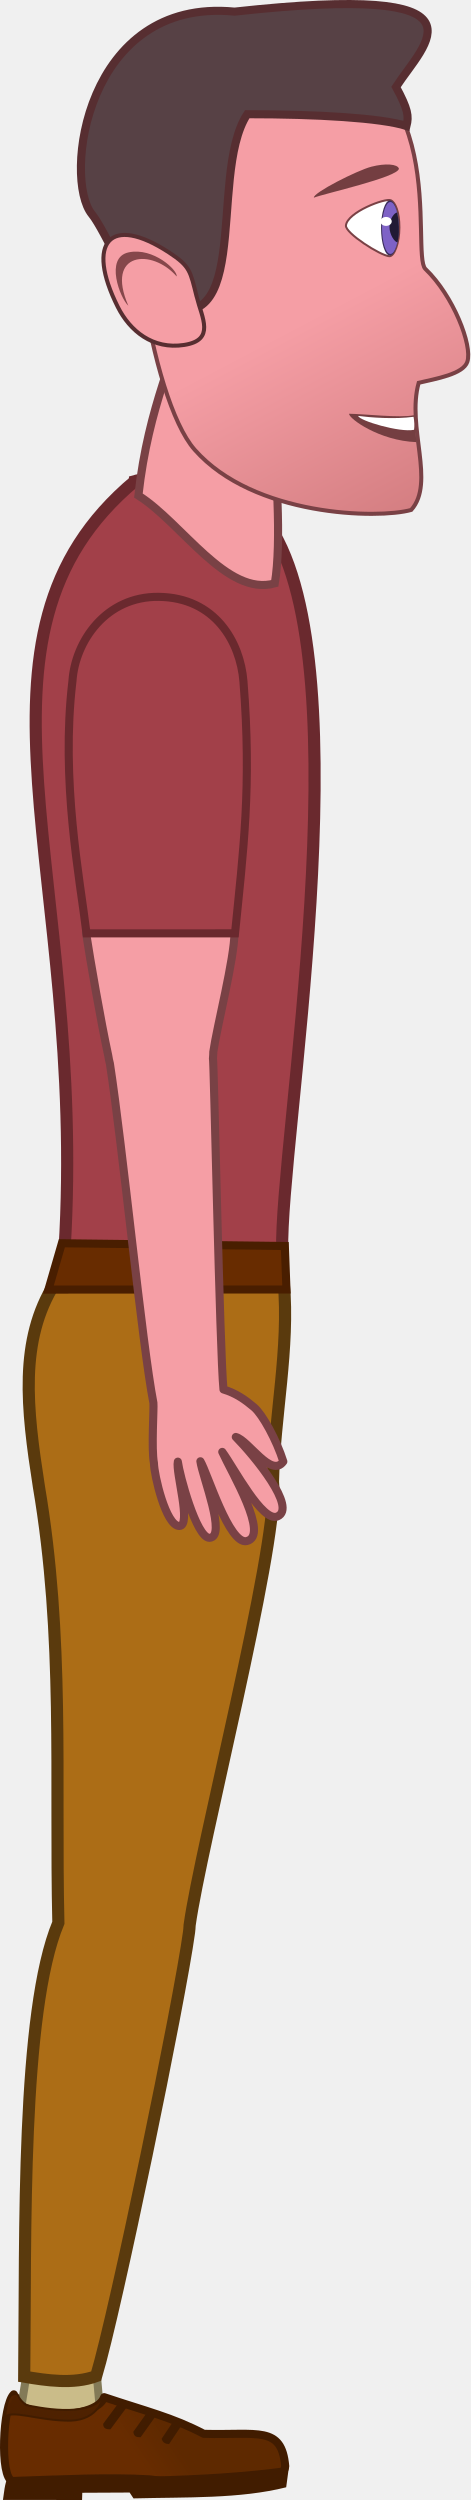
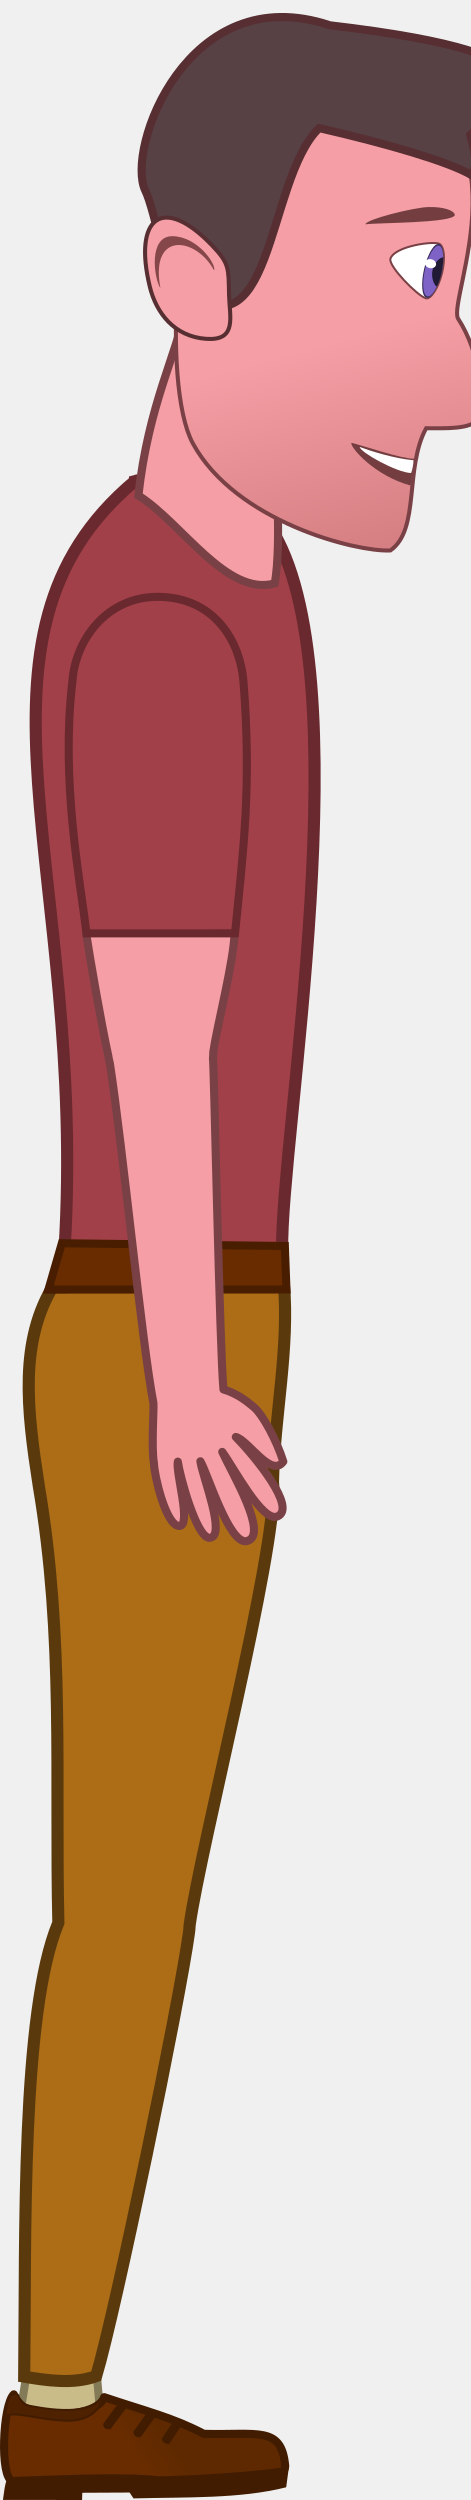
<svg xmlns="http://www.w3.org/2000/svg" xmlns:xlink="http://www.w3.org/1999/xlink" width="232.196" height="1234.36" viewBox="0 0 232.196 1234.36" version="1.1" id="svg1">
  <defs id="defs1">
    <linearGradient id="linearGradient50">
      <stop style="stop-color:#682c00;stop-opacity:1;" offset="0" id="stop50" />
      <stop style="stop-color:#5e2900;stop-opacity:1;" offset="1" id="stop51" />
    </linearGradient>
    <linearGradient id="linearGradient35">
      <stop style="stop-color:#562400;stop-opacity:1;" offset="0" id="stop35" />
      <stop style="stop-color:#4e2100;stop-opacity:1;" offset="1" id="stop37" />
    </linearGradient>
-     <linearGradient xlink:href="#linearGradient27" id="linearGradient42" x1="-252.826" y1="30.73" x2="-238.201" y2="58.511" gradientUnits="userSpaceOnUse" gradientTransform="matrix(3.779527,0,0,3.779527,1175.829,74.38877)" />
+     <linearGradient xlink:href="#linearGradient27" id="linearGradient42" x1="-252.826" y1="30.73" x2="-238.201" y2="58.511" gradientUnits="userSpaceOnUse" gradientTransform="matrix(3.683596,0.8461379,-0.8461379,3.683596,1223.485,315.658)" />
    <linearGradient id="linearGradient27">
      <stop style="stop-color:#f59ea5;stop-opacity:1;" offset="0" id="stop36" />
      <stop style="stop-color:#d17b7e;stop-opacity:1;" offset="1" id="stop41" />
    </linearGradient>
    <linearGradient xlink:href="#linearGradient35" id="linearGradient37" x1="116.906" y1="359.452" x2="117.409" y2="359.802" gradientUnits="userSpaceOnUse" gradientTransform="matrix(0.8772124,0,0,1,-25.95437,7.360184)" />
    <linearGradient xlink:href="#linearGradient50" id="linearGradient51" x1="132.478" y1="363.232" x2="136.705" y2="360.354" gradientUnits="userSpaceOnUse" gradientTransform="translate(-39.83515,8.225469)" />
  </defs>
  <g id="layer1" transform="translate(-78.06467,-52.81407)">
    <path id="rect42" style="fill:#cabc89;fill-opacity:1;fill-rule:evenodd;stroke:#837a57;stroke-width:4;stroke-miterlimit:80;stroke-dasharray:none;stroke-dashoffset:2.1;stroke-opacity:1;paint-order:markers fill stroke" d="m 91.043,1225.957 c 10.156,-15.04 20.245,-30.767 34.848,0 l 2.42,26.605 c -15.946,17.47 -29.134,12.157 -41.14,-2.917 z" />
    <path id="rect3" style="opacity:1;fill:#ac6d16;fill-opacity:1;fill-rule:evenodd;stroke:#5a3a0d;stroke-width:6;stroke-miterlimit:80;stroke-dasharray:none;stroke-dashoffset:2.1;stroke-opacity:1;paint-order:markers fill stroke" d="m 105.164,686.383 c -17.712,28.028 -13.929,61.78 -7.947,100.072 -7.9e-5,0.008 -0.002,0.019 -0.002,0.03 12.699,74.81 8.002,144.267 9.67,215.684 -18.44,44.068 -16.134,155.006 -16.869,224.1 10.814,1.827 24.262,3.903 35.537,-0.264 9.701,-32.456 41.332,-185.677 45.842,-219.176 0.152,-1.188 0.248,-2.341 0.291,-3.457 5.406,-38.904 42.893,-184.027 41.289,-216.867 -0.023,-0.68 -0.09,-1.408 -0.135,-2.113 0.678,-32.181 8.244,-66.011 5.312,-98.51 -3.965,0.188 -107.761,0.172 -112.988,0.501 z" />
    <path id="rect1" style="fill:#a24049;fill-opacity:1;fill-rule:evenodd;stroke:#6a292e;stroke-width:6;stroke-miterlimit:80;stroke-dasharray:none;stroke-dashoffset:2.1;stroke-opacity:1;paint-order:markers fill stroke" d="m 144.739,290.28 c 9.32,-2.904 56.193,11.24 66.452,22.358 46.853,70.928 4.789,305.158 6.22,357.756 L 109.933,669.948 C 121.305,484.337 52.097,367.769 144.739,290.282 Z" />
    <path id="rect4" style="fill:#682c00;fill-opacity:1;fill-rule:evenodd;stroke:#491e00;stroke-width:4;stroke-miterlimit:80;stroke-dasharray:none;stroke-dashoffset:2.1;stroke-opacity:1;paint-order:markers fill stroke" d="m 108.607,666.655 110.092,1.386 0.804,21.449 -117.528,0.052 z" />
    <path id="path34" style="fill:#f59ea5;fill-opacity:1;fill-rule:evenodd;stroke:#794145;stroke-width:1.058;stroke-linejoin:round;stroke-miterlimit:80;stroke-dasharray:none;stroke-dashoffset:2.1;stroke-opacity:1;paint-order:markers fill stroke" d="m 76.454,176.954 c 0.562,3.686 1.942,11.613 2.909,16.104 0.055,0.364 0.128,0.713 0.217,1.049 1.651,10.659 4.195,36.623 5.684,44.328 0.079,0.697 -0.284,5.992 0.071,7.869 0.012,1.468 1.547,8.212 3.317,8.207 1.63,-0.005 -0.508,-7.023 -0.195,-8.405 0.202,1.673 2.419,9.941 4.122,9.952 2.312,-0.079 -0.9,-7.948 -1.177,-10.002 0.939,1.578 3.764,10.95 6.054,10.426 3.009,-0.689 -1.985,-8.947 -3.196,-11.65 1.535,2.096 5.246,9.27 7.21,8.43 2.584,-1.105 -2.951,-7.841 -5.443,-10.379 1.65,0.41 4.624,5.438 6.208,3.21 -0.87,-2.78 -2.71,-6.147 -3.819,-7.088 -1.132,-0.961 -2.361,-1.844 -3.997,-2.33 -0.483,-4.765 -1.261,-43.655 -1.376,-43.201 0.046,-0.387 0.044,-0.866 0.044,-0.879 0.456,-3.271 2.77,-12.202 2.77,-15.641 z" transform="matrix(3.779527,0,0,3.779527,-168.4509,-155.6682)" />
    <path id="rect2" style="opacity:1;fill:#a24049;fill-opacity:1;fill-rule:evenodd;stroke:#6a292e;stroke-width:1.058;stroke-miterlimit:80;stroke-dasharray:none;stroke-dashoffset:2.1;stroke-opacity:1;paint-order:markers fill stroke" d="m 97.027,144.175 c 1.091,13.746 -0.03,22.208 -1.102,32.915 l -19.398,0.003 c -0.868,-7.191 -3.387,-19.944 -1.837,-32.97 0.345,-5.2 4.381,-11.07 11.262,-10.992 7.378,0.083 10.668,5.917 11.075,11.044 z" transform="matrix(3.779527,0,0,3.779527,-168.4509,-155.6682)" />
    <path id="path4" style="fill:url(#linearGradient51);fill-rule:evenodd;stroke:#411c00;stroke-width:1.058;stroke-linejoin:round;stroke-miterlimit:80;stroke-dasharray:none;stroke-dashoffset:2.1;stroke-opacity:1;paint-order:markers fill stroke" d="m 95.606,376.31 c -5.262,-0.309 -11.322,-0.004 -17.9,0.215 -1.695,-0.386 -1.258,-9.976 0.175,-11.316 0.194,3.229 10.74,3.473 11.81,0.366 5.408,1.823 8.897,2.623 13.015,4.789 7.094,0.195 10.168,-1.086 10.633,4.223 -0.424,4.14 -17.733,1.723 -17.733,1.723 z" transform="matrix(3.779527,0,0,3.779527,-209.4829,-145.2982)" />
    <path id="path35" style="fill:url(#linearGradient37);fill-rule:evenodd;stroke:#411c00;stroke-width:0.265;stroke-linejoin:round;stroke-miterlimit:80;stroke-dasharray:none;stroke-dashoffset:2.1;stroke-opacity:1;paint-order:markers fill stroke" d="m 85.289,368.644 c -4.183,0.047 -8.044,-1.612 -8.58,-0.346 0.143,-1.225 0.381,-2.613 0.822,-2.925 0.321,-0.282 0.816,-0.26 0.931,-0.04 -0.021,0.302 0.767,1.143 1.037,1.287 1.28,0.229 8.132,1.802 10.07,-1.092 0,0 -0.493,2.983 -4.279,3.116 z" transform="matrix(3.779527,0,0,3.779527,-209.4829,-145.2982)" />
    <path id="rect37" style="fill:#411c00;fill-rule:evenodd;stroke-width:1.982;stroke-miterlimit:80;stroke-dashoffset:2.1;paint-order:markers fill stroke" d="m 77.103,376.014 c 12.537,0.064 25.535,0.201 36.724,-1.357 l -0.361,2.69 c -6.015,1.524 -13.112,1.274 -19.948,1.452 l -0.504,-0.766 -6.185,0.032 -0.029,0.942 -10.335,-0.009 c 0.166,-0.995 0.188,-1.99 0.638,-2.985 z" transform="matrix(3.779527,0,0,3.779527,-209.4829,-145.2982)" />
    <path id="rect51" style="fill:#411c00;fill-rule:evenodd;stroke:#411c00;stroke-width:0;stroke-miterlimit:80;stroke-dashoffset:2.1;paint-order:markers fill stroke" d="m 91.903,365.878 0.959,0.709 -2.348,3.179 c -0.587,0.036 -0.967,-0.139 -0.959,-0.709 z" transform="matrix(3.779527,0,0,3.779527,-209.4829,-145.2982)" />
    <path id="rect52" style="fill:#411c00;fill-rule:evenodd;stroke:#411c00;stroke-width:0;stroke-miterlimit:80;stroke-dashoffset:2.1;paint-order:markers fill stroke" d="m 99.012,368.286 0.959,0.709 -1.81,2.712 c -0.484,-0.023 -0.849,-0.202 -0.959,-0.709 z" transform="matrix(3.779527,0,0,3.779527,-209.4829,-145.2982)" />
    <path id="rect53" style="fill:#411c00;fill-rule:evenodd;stroke:#411c00;stroke-width:0;stroke-miterlimit:80;stroke-dashoffset:2.1;paint-order:markers fill stroke" d="m 95.621,367.117 0.959,0.709 -2.125,2.977 c -0.447,0.015 -0.879,-1e-5 -0.959,-0.709 z" transform="matrix(3.779527,0,0,3.779527,-209.4829,-145.2982)" />
    <path id="rect43" style="fill:#f59ea5;fill-opacity:1;fill-rule:evenodd;stroke:#794145;stroke-width:4;stroke-miterlimit:80;stroke-dashoffset:2.1;stroke-opacity:1;paint-order:markers fill stroke" d="m 137.214,198.91 43.038,50.55 c 2.408,23.482 5.2,63.057 1.743,83.188 -23.799,6.7 -45.778,-29.801 -67.353,-43.369 4.95,-45.01 19.455,-71.108 22.572,-90.369 z" transform="translate(31.75,8.202083)" />
-     <path id="path2" style="fill:url(#linearGradient42);fill-opacity:1;fill-rule:evenodd;stroke:#794145;stroke-width:2;stroke-miterlimit:80;stroke-dasharray:none;stroke-dashoffset:2.1;stroke-opacity:1;paint-order:markers fill stroke" d="m 277.06,223.243 c -2.017,6.141 -15.509,8.36 -24.023,10.376 -6.078,21.855 8.38,49.278 -3.69,62.763 -16.312,4.608 -77.787,3.259 -106.896,-29.692 -22.25,-25.187 -38.191,-133.188 -23.509,-155.929 19.09,-29.568 44.105,-39.795 70.692,-40.01 81.634,-0.661 59.065,99.335 66.717,106.655 13.744,13.148 23.357,37.775 20.709,45.837 z" transform="translate(31.75,8.202083)" />
-     <path id="path11" style="fill:#743e41;fill-opacity:1;fill-rule:evenodd;stroke-width:1;stroke-miterlimit:80;stroke-dashoffset:2.1;paint-order:markers fill stroke" d="m 243.286,127.914 c -0.606,-2.339 -6.708,-2.783 -13.629,-0.99 -6.921,1.792 -28.962,12.944 -28.356,15.283 4.896,-1.979 41.399,-10.04 41.985,-14.293 z" transform="translate(31.75,8.202083)" />
-     <path id="ellipse17" style="fill:#ffffff;fill-opacity:1;fill-rule:evenodd;stroke:#794145;stroke-width:1;stroke-miterlimit:80;stroke-dasharray:none;stroke-dashoffset:2.1;stroke-opacity:1;paint-order:markers fill stroke" d="m 243.511,156.929 c 0,7.731 -2.515,14.352 -4.989,14.186 -4.411,-0.297 -21.769,-11.41 -21.407,-15.153 0.638,-6.59 19.451,-13.698 22.157,-12.468 2.257,1.026 4.239,5.705 4.239,13.436 z" transform="translate(31.75,8.202083)" />
-     <ellipse style="fill:#3a2d5b;fill-opacity:1;fill-rule:evenodd;stroke:none;stroke-width:1.061;stroke-miterlimit:80;stroke-dasharray:none;stroke-dashoffset:2.1;stroke-opacity:1;paint-order:markers fill stroke" id="ellipse19" cx="238.811" cy="157.173" rx="4.36" ry="13.596" transform="translate(31.75,8.202083)" />
-     <ellipse style="fill:#7e62c6;fill-opacity:1;fill-rule:evenodd;stroke:none;stroke-width:1;stroke-miterlimit:80;stroke-dasharray:none;stroke-dashoffset:2.1;stroke-opacity:1;paint-order:markers fill stroke" id="Iris" cx="239.061" cy="157.173" rx="4.11" ry="12.816" transform="translate(31.75,8.202083)" />
-     <path id="ellipse16" style="fill:#211a34;fill-opacity:1;fill-rule:evenodd;stroke-width:0.565;stroke-miterlimit:80;stroke-dashoffset:2.1;paint-order:markers fill stroke" d="m 243.257,156.658 c 0.146,3.995 -0.376,6.045 -0.686,7.592 -1.282,-3e-5 -3.956,-3.594 -3.956,-7.592 0,-3.998 2.52,-7.128 3.802,-7.128 0.31,1.613 0.708,3.506 0.841,7.128 z" transform="translate(31.75,8.202083)" />
-     <ellipse style="fill:#ffffff;fill-opacity:1;fill-rule:evenodd;stroke:none;stroke-width:0.343;stroke-miterlimit:80;stroke-dasharray:none;stroke-dashoffset:2.1;stroke-opacity:1;paint-order:markers fill stroke" id="ellipse18" cx="236.925" cy="153.939" rx="2.811" ry="2.209" transform="translate(31.75,8.202083)" />
-     <path id="path21" style="fill:#574145;fill-opacity:1;fill-rule:evenodd;stroke:#572e31;stroke-width:4;stroke-miterlimit:80;stroke-dasharray:none;stroke-dashoffset:2.1;stroke-opacity:1;paint-order:markers fill stroke" d="m 241.845,87.553 c 5.977,11.056 6.4,14.392 5.175,19.256 -12.635,-3.988 -44.215,-5.809 -78.631,-5.809 -20.396,31.179 5.718,122.894 -51.919,89.759 -3.626,2.174 -18.259,-32.389 -24.783,-40.357 C 77.328,132.867 88.438,43.171 162.139,50.357 292.631,36.045 255.85,65.875 241.845,87.553 Z" transform="translate(31.75,8.202083)" />
-     <path id="path22" style="fill:#f59ea5;fill-opacity:1;fill-rule:evenodd;stroke:#572e31;stroke-width:2;stroke-miterlimit:80;stroke-dasharray:none;stroke-dashoffset:2.1;stroke-opacity:1;paint-order:markers fill stroke" d="m 143.438,191.192 c 2.606,10.372 9.307,21.335 -6.201,23.732 -15.508,2.397 -26.835,-6.921 -32.8,-18.838 -15.908,-31.782 -3.892,-45.985 25.398,-26.772 10.435,6.845 10.412,9.177 13.604,21.878 z" transform="translate(31.75,8.202083)" />
-     <path id="path25" style="fill:#86474b;fill-opacity:1;fill-rule:evenodd;stroke-width:0.718;stroke-miterlimit:80;stroke-dashoffset:2.1;paint-order:markers fill stroke" d="m 109.687,195.574 c -4.03,-3.579 -11.863,-23.862 0.173,-26.369 12.215,-2.545 24.293,8.903 23.697,11.919 -12.088,-13.95 -35.5,-12.317 -23.87,14.45 z" transform="translate(31.75,8.202083)" />
-     <path id="path53" style="fill:#743e41;fill-opacity:1;fill-rule:evenodd;stroke-width:1;stroke-miterlimit:80;stroke-dashoffset:2.1;paint-order:markers fill stroke" d="m 251.921,262.915 c -18.274,-0.672 -33.273,-11.549 -33.285,-14.014 7.13,0.053 25.247,2.177 32.031,0.73 z" transform="translate(31.75,8.202083)" />
-     <path id="path54" style="fill:#ffffff;fill-opacity:1;fill-rule:evenodd;stroke-width:1;stroke-miterlimit:80;stroke-dashoffset:2.1;paint-order:markers fill stroke" d="m 250.75,256.824 c -7,1.454 -27.098,-4.491 -27.589,-6.857 5.9,0.809 18.186,1.736 27.342,0.439 0.4,2.077 0.527,4.817 0.248,6.418 z" transform="translate(31.75,8.202083)" />
+     <path id="path2" style="fill:url(#linearGradient42);fill-opacity:1;fill-rule:evenodd;stroke:#794145;stroke-width:2;stroke-miterlimit:80;stroke-dasharray:none;stroke-dashoffset:2.1;stroke-opacity:1;paint-order:markers fill stroke" d="m 314.204,259.523 c -3.34,5.533 -16.987,4.676 -25.736,4.735 -10.816,19.939 -2.865,49.903 -17.647,60.344 -16.93,0.839 -76.542,-14.239 -97.535,-52.87 -16.047,-29.529 -7.404,-138.358 11.996,-157.234 25.225,-24.544 51.894,-28.911 77.855,-23.168 79.709,17.632 35.327,110.037 41.146,118.884 10.451,15.892 14.307,42.045 9.922,49.31 z" />
+     <path id="path11" style="fill:#743e41;fill-opacity:1;fill-rule:evenodd;stroke-width:1;stroke-miterlimit:80;stroke-dashoffset:2.1;paint-order:markers fill stroke" d="m 302.629,159.053 c -0.067,-2.415 -5.914,-4.214 -13.061,-4.016 -7.147,0.197 -31.124,6.132 -31.058,8.547 5.215,-0.833 42.596,-0.517 44.119,-4.53 z" />
+     <path id="ellipse17" style="fill:#ffffff;fill-opacity:1;fill-rule:evenodd;stroke:#794145;stroke-width:1;stroke-miterlimit:80;stroke-dasharray:none;stroke-dashoffset:2.1;stroke-opacity:1;paint-order:markers fill stroke" d="m 296.353,187.381 c -1.731,7.535 -5.665,13.425 -8.038,12.709 -4.232,-1.277 -18.662,-15.994 -17.471,-19.561 2.097,-6.28 22.024,-8.996 24.386,-7.192 1.97,1.505 2.854,6.509 1.124,14.044 z" />
+     <ellipse style="fill:#3a2d5b;fill-opacity:1;fill-rule:evenodd;stroke:none;stroke-width:1.061;stroke-miterlimit:80;stroke-dasharray:none;stroke-dashoffset:2.1;stroke-opacity:1;paint-order:markers fill stroke" id="ellipse19" cx="326.08" cy="116.524" rx="4.36" ry="13.596" transform="rotate(12.93667)" />
+     <ellipse style="fill:#7e62c6;fill-opacity:1;fill-rule:evenodd;stroke:none;stroke-width:1;stroke-miterlimit:80;stroke-dasharray:none;stroke-dashoffset:2.1;stroke-opacity:1;paint-order:markers fill stroke" id="Iris" cx="326.33" cy="116.524" rx="4.11" ry="12.816" transform="rotate(12.93667)" />
+     <path id="ellipse16" style="fill:#211a34;fill-opacity:1;fill-rule:evenodd;stroke-width:0.565;stroke-miterlimit:80;stroke-dashoffset:2.1;paint-order:markers fill stroke" d="m 296.166,187.06 c -0.752,3.926 -1.72,5.807 -2.368,7.245 -1.249,-0.287 -3.051,-4.389 -2.156,-8.285 0.895,-3.896 4.051,-6.383 5.301,-6.096 -0.059,1.641 -0.095,3.575 -0.776,7.135 z" />
+     <ellipse style="fill:#ffffff;fill-opacity:1;fill-rule:evenodd;stroke:none;stroke-width:0.343;stroke-miterlimit:80;stroke-dasharray:none;stroke-dashoffset:2.1;stroke-opacity:1;paint-order:markers fill stroke" id="ellipse18" cx="324.195" cy="113.29" rx="2.811" ry="2.209" transform="rotate(12.93667)" />
+     <path id="path21" style="fill:#574145;fill-opacity:1;fill-rule:evenodd;stroke:#572e31;stroke-width:4;stroke-miterlimit:80;stroke-dasharray:none;stroke-dashoffset:2.1;stroke-opacity:1;paint-order:markers fill stroke" d="m 310.261,119.394 c 3.35,12.113 3.016,15.46 0.733,19.925 -11.422,-6.716 -41.792,-15.56 -75.335,-23.265 -26.858,25.821 -21.94,121.055 -70.696,75.858 -4.021,1.307 -10.544,-35.655 -15.119,-44.88 -10.069,-20.305 20.84,-105.237 91.061,-81.734 130.384,15.265 87.858,36.104 69.356,54.096 z" />
+     <path id="path22" style="fill:#f59ea5;fill-opacity:1;fill-rule:evenodd;stroke:#572e31;stroke-width:2;stroke-miterlimit:80;stroke-dasharray:none;stroke-dashoffset:2.1;stroke-opacity:1;paint-order:markers fill stroke" d="m 191.149,198.371 c 0.218,10.693 4.295,22.877 -11.357,21.742 -15.651,-1.135 -24.605,-12.753 -27.75,-25.703 -8.389,-34.537 6.502,-45.689 30.747,-20.407 8.638,9.007 8.093,11.275 8.361,24.368 z" />
+     <path id="path25" style="fill:#86474b;fill-opacity:1;fill-rule:evenodd;stroke-width:0.718;stroke-miterlimit:80;stroke-dashoffset:2.1;paint-order:markers fill stroke" d="m 157.274,195.086 c -3.127,-4.391 -6.219,-25.912 6.072,-25.661 12.475,0.254 21.684,14.115 20.427,16.922 -8.658,-16.302 -31.842,-19.952 -26.499,8.74 z" />
+     <path id="path53" style="fill:#743e41;fill-opacity:1;fill-rule:evenodd;stroke-width:1;stroke-miterlimit:80;stroke-dashoffset:2.1;paint-order:markers fill stroke" d="m 280.822,292.56 c -17.659,-4.746 -29.843,-18.704 -29.303,-21.11 6.937,1.648 24.119,7.774 31.055,7.883 z" />
+     <path id="path54" style="fill:#ffffff;fill-opacity:1;fill-rule:evenodd;stroke-width:1;stroke-miterlimit:80;stroke-dashoffset:2.1;paint-order:markers fill stroke" d="m 281.044,286.362 c -7.148,-0.151 -25.405,-10.444 -25.354,-12.859 5.569,2.109 17.336,5.763 26.55,6.549 -0.075,2.114 -0.565,4.813 -1.196,6.311 z" />
  </g>
</svg>
